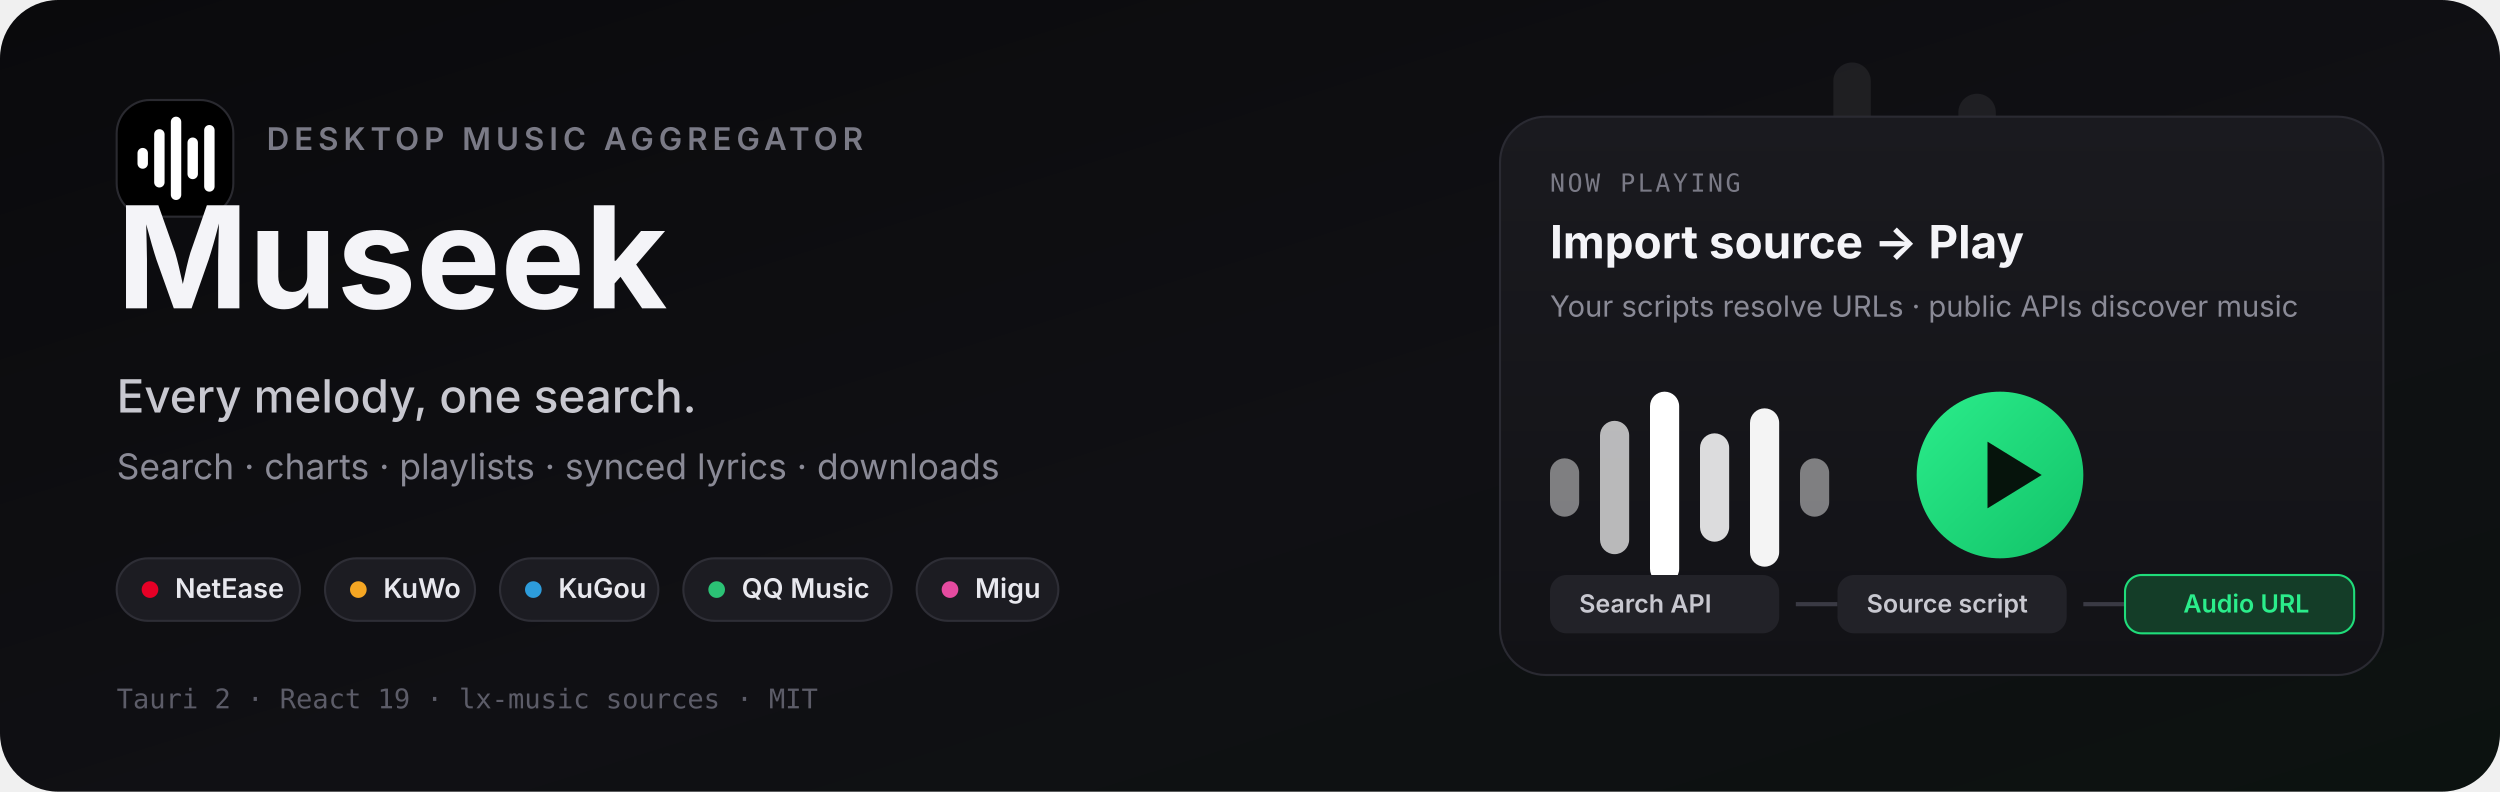
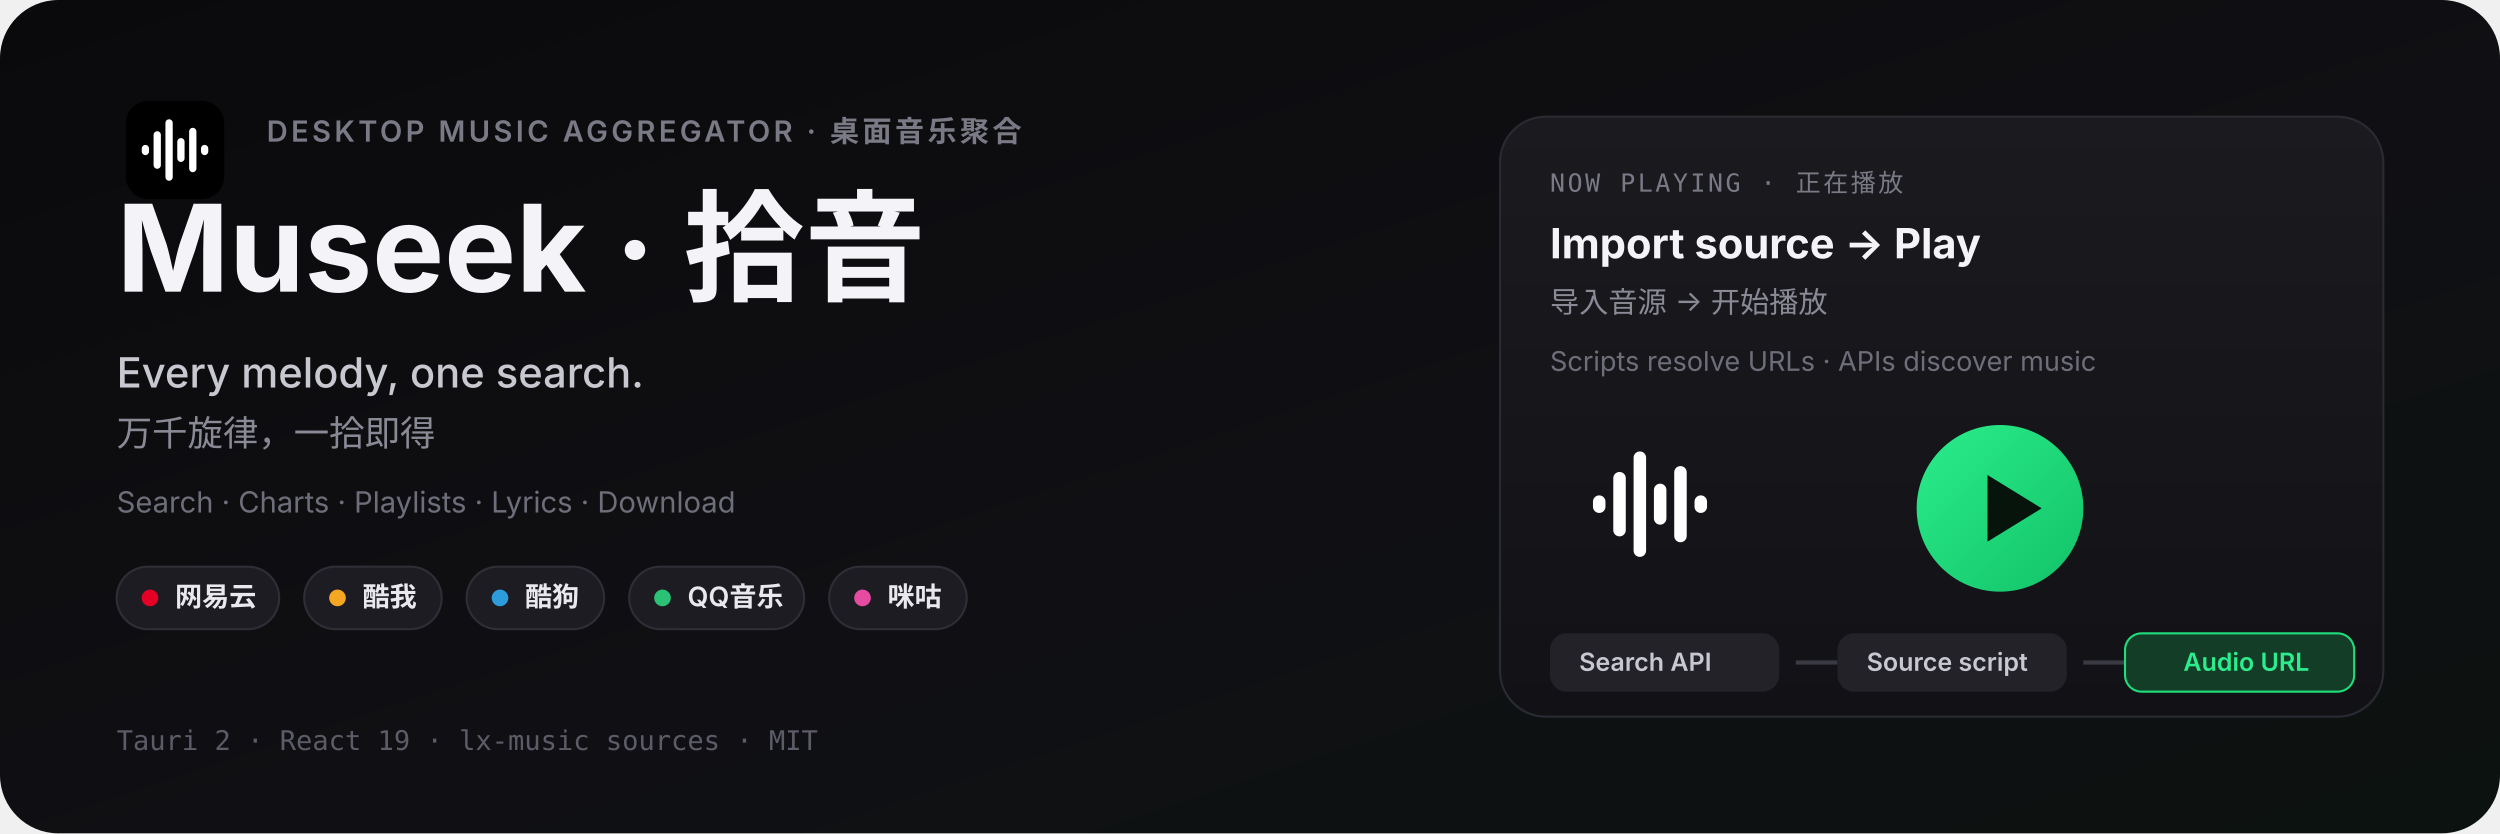
- <svg xmlns="http://www.w3.org/2000/svg" width="1200" height="380" viewBox="0 0 1200 380" role="img" aria-labelledby="title desc">
+ <svg xmlns="http://www.w3.org/2000/svg" width="1200" height="400" viewBox="0 0 1200 400" role="img" aria-labelledby="title desc">
  <defs>
    <linearGradient id="bg" x1="0" y1="0" x2="1" y2="1">
      <stop offset="0%" stop-color="#0A0A0C" />
      <stop offset="55%" stop-color="#101014" />
      <stop offset="100%" stop-color="#0C1210" />
    </linearGradient>
    <linearGradient id="panel" x1="0" y1="0" x2="0" y2="1">
      <stop offset="0%" stop-color="#1A1A1F" />
      <stop offset="100%" stop-color="#121216" />
    </linearGradient>
    <linearGradient id="play" x1="0" y1="0" x2="1" y2="1">
      <stop offset="0%" stop-color="#2BED8B" />
      <stop offset="100%" stop-color="#12C268" />
    </linearGradient>
  </defs>
-   <rect width="1200" height="380" rx="28" fill="url(#bg)" />
-   <g opacity="0.07" fill="#FFFFFF">
-     <rect x="820" y="90" width="18" height="40" rx="9" />
-     <rect x="850" y="60" width="18" height="100" rx="9" />
-     <rect x="880" y="30" width="18" height="160" rx="9" />
-     <rect x="910" y="70" width="18" height="80" rx="9" />
-     <rect x="940" y="45" width="18" height="130" rx="9" />
-     <rect x="970" y="90" width="18" height="40" rx="9" />
+   <rect width="1200" height="400" rx="28" fill="url(#bg)" />
+   <svg x="820" y="48" width="200" height="200" viewBox="0 0 1024 1024" opacity="0.07" aria-hidden="true">
+     <g fill="#FFFFFF">
+       <rect x="220" y="467" width="64" height="90" rx="32" />
+       <rect x="324" y="347" width="64" height="330" rx="32" />
+       <rect x="428" y="242" width="64" height="540" rx="32" />
+       <rect x="532" y="407" width="64" height="210" rx="32" />
+       <rect x="636" y="317" width="64" height="390" rx="32" />
+       <rect x="740" y="467" width="64" height="90" rx="32" />
+     </g>
+   </svg>
+   <svg x="56" y="44" width="56" height="56" viewBox="0 0 1024 1024" aria-hidden="true">
+     <rect x="80" y="80" width="864" height="864" rx="200" fill="#000000" />
+     <g fill="#FFFFFF">
+       <rect x="220" y="467" width="64" height="90" rx="32" />
+       <rect x="324" y="347" width="64" height="330" rx="32" />
+       <rect x="428" y="242" width="64" height="540" rx="32" />
+       <rect x="532" y="407" width="64" height="210" rx="32" />
+       <rect x="636" y="317" width="64" height="390" rx="32" />
+       <rect x="740" y="467" width="64" height="90" rx="32" />
+     </g>
+   </svg>
+   <text x="128" y="68" fill="#7A7A86" font-family="-apple-system,BlinkMacSystemFont,Segoe UI,PingFang SC,Microsoft YaHei,sans-serif" font-size="14" font-weight="600" letter-spacing="1.6">DESKTOP MUSIC AGGREGATOR · 桌面音乐聚合</text>
+   <text x="56" y="140" fill="#F4F4F8" font-family="-apple-system,BlinkMacSystemFont,Segoe UI,PingFang SC,Microsoft YaHei,sans-serif" font-size="58" font-weight="750">Museek · 拾音</text>
+   <text x="56" y="186" fill="#C8C8D0" font-family="-apple-system,BlinkMacSystemFont,Segoe UI,PingFang SC,Microsoft YaHei,sans-serif" font-size="20" font-weight="500">Every melody, one search.</text>
+   <text x="56" y="214" fill="#8A8A96" font-family="-apple-system,BlinkMacSystemFont,Segoe UI,PingFang SC,Microsoft YaHei,sans-serif" font-size="17">万千旋律，一拾即得</text>
+   <text x="56" y="246" fill="#6E6E7A" font-family="-apple-system,BlinkMacSystemFont,Segoe UI,PingFang SC,Microsoft YaHei,sans-serif" font-size="14">Search · Charts · Playlists · Lyrics · Download</text>
+   <g transform="translate(56 272)" font-family="-apple-system,BlinkMacSystemFont,Segoe UI,PingFang SC,Microsoft YaHei,sans-serif" font-size="13" font-weight="600">
+     <rect width="78" height="30" rx="15" fill="#1C1C22" stroke="#2E2E36" />
+     <circle cx="16" cy="15" r="4" fill="#E60026" />
+     <text x="28" y="19" fill="#E8E8EE">网易云</text>
+     <rect x="90" width="66" height="30" rx="15" fill="#1C1C22" stroke="#2E2E36" />
+     <circle cx="106" cy="15" r="4" fill="#F5A623" />
+     <text x="118" y="19" fill="#E8E8EE">酷我</text>
+     <rect x="168" width="66" height="30" rx="15" fill="#1C1C22" stroke="#2E2E36" />
+     <circle cx="184" cy="15" r="4" fill="#2D9CDB" />
+     <text x="196" y="19" fill="#E8E8EE">酷狗</text>
+     <rect x="246" width="84" height="30" rx="15" fill="#1C1C22" stroke="#2E2E36" />
+     <circle cx="262" cy="15" r="4" fill="#2BC275" />
+     <text x="274" y="19" fill="#E8E8EE">QQ音乐</text>
+     <rect x="342" width="66" height="30" rx="15" fill="#1C1C22" stroke="#2E2E36" />
+     <circle cx="358" cy="15" r="4" fill="#E54BA0" />
+     <text x="370" y="19" fill="#E8E8EE">咪咕</text>
  </g>
-   <g transform="translate(56 48)">
-     <rect width="56" height="56" rx="16" fill="#000000" stroke="#2A2A30" stroke-width="1" />
-     <g fill="#FFFFFF">
-       <rect x="10" y="23" width="5" height="10" rx="2.5" />
-       <rect x="18" y="14" width="5" height="28" rx="2.5" />
-       <rect x="26" y="8" width="5" height="40" rx="2.5" />
-       <rect x="34" y="18" width="5" height="20" rx="2.5" />
-       <rect x="42" y="12" width="5" height="32" rx="2.5" />
-     </g>
-   </g>
-   <text x="128" y="72" fill="#7A7A86" font-family="-apple-system,BlinkMacSystemFont,Segoe UI,sans-serif" font-size="15" font-weight="600" letter-spacing="2.4">DESKTOP MUSIC AGGREGATOR</text>
-   <text x="56" y="148" fill="#F4F4F8" font-family="-apple-system,BlinkMacSystemFont,Segoe UI,sans-serif" font-size="68" font-weight="750">Museek</text>
-   <text x="56" y="198" fill="#C8C8D0" font-family="-apple-system,BlinkMacSystemFont,Segoe UI,sans-serif" font-size="22" font-weight="500">Every melody, one search.</text>
-   <text x="56" y="230" fill="#8A8A96" font-family="-apple-system,BlinkMacSystemFont,Segoe UI,sans-serif" font-size="17">Search · charts · playlists · synced lyrics · downloads</text>
-   <g transform="translate(56 268)" font-family="-apple-system,BlinkMacSystemFont,Segoe UI,sans-serif" font-size="13" font-weight="600">
-     <rect width="88" height="30" rx="15" fill="#1C1C22" stroke="#2E2E36" />
-     <circle cx="16" cy="15" r="4" fill="#E60026" />
-     <text x="28" y="19" fill="#E8E8EE">NetEase</text>
-     <rect x="100" width="72" height="30" rx="15" fill="#1C1C22" stroke="#2E2E36" />
-     <circle cx="116" cy="15" r="4" fill="#F5A623" />
-     <text x="128" y="19" fill="#E8E8EE">KuWo</text>
-     <rect x="184" width="76" height="30" rx="15" fill="#1C1C22" stroke="#2E2E36" />
-     <circle cx="200" cy="15" r="4" fill="#2D9CDB" />
-     <text x="212" y="19" fill="#E8E8EE">KuGou</text>
-     <rect x="272" width="100" height="30" rx="15" fill="#1C1C22" stroke="#2E2E36" />
-     <circle cx="288" cy="15" r="4" fill="#2BC275" />
-     <text x="300" y="19" fill="#E8E8EE">QQ Music</text>
-     <rect x="384" width="68" height="30" rx="15" fill="#1C1C22" stroke="#2E2E36" />
-     <circle cx="400" cy="15" r="4" fill="#E54BA0" />
-     <text x="412" y="19" fill="#E8E8EE">Migu</text>
-   </g>
-   <text x="56" y="340" fill="#5C5C68" font-family="ui-monospace,SFMono-Regular,Menlo,monospace" font-size="13">Tauri 2 · React 19 · lx-music sources · MIT</text>
+   <text x="56" y="360" fill="#5C5C68" font-family="ui-monospace,SFMono-Regular,Menlo,monospace" font-size="13">Tauri 2 · React 19 · lx-music sources · MIT</text>
  <g transform="translate(720 56)">
-     <rect width="424" height="268" rx="22" fill="url(#panel)" stroke="#2A2A32" stroke-width="1" />
-     <text x="24" y="36" fill="#7A7A86" font-family="ui-monospace,SFMono-Regular,Menlo,monospace" font-size="12" letter-spacing="1.2">NOW PLAYING</text>
-     <text x="24" y="68" fill="#F4F4F8" font-family="-apple-system,BlinkMacSystemFont,Segoe UI,sans-serif" font-size="22" font-weight="700">Import source → Play</text>
-     <text x="24" y="96" fill="#8A8A96" font-family="-apple-system,BlinkMacSystemFont,Segoe UI,sans-serif" font-size="14">Your scripts resolve URLs · public APIs discover music</text>
-     <g transform="translate(24 128)" fill="#FFFFFF">
-       <rect x="0" y="36" width="14" height="28" rx="7" opacity="0.45" />
-       <rect x="24" y="18" width="14" height="64" rx="7" opacity="0.7" />
-       <rect x="48" y="4" width="14" height="92" rx="7" />
-       <rect x="72" y="24" width="14" height="52" rx="7" opacity="0.85" />
-       <rect x="96" y="12" width="14" height="76" rx="7" opacity="0.95" />
-       <rect x="120" y="36" width="14" height="28" rx="7" opacity="0.45" />
-     </g>
-     <g transform="translate(200 132)">
+     <rect width="424" height="288" rx="22" fill="url(#panel)" stroke="#2A2A32" stroke-width="1" />
+     <text x="24" y="36" fill="#7A7A86" font-family="ui-monospace,SFMono-Regular,Menlo,monospace" font-size="12" letter-spacing="1.2">NOW PLAYING · 正在播放</text>
+     <text x="24" y="68" fill="#F4F4F8" font-family="-apple-system,BlinkMacSystemFont,Segoe UI,PingFang SC,Microsoft YaHei,sans-serif" font-size="20" font-weight="700">Import source → Play</text>
+     <text x="24" y="94" fill="#8A8A96" font-family="-apple-system,BlinkMacSystemFont,Segoe UI,PingFang SC,Microsoft YaHei,sans-serif" font-size="14">导入音源 → 开始播放</text>
+     <text x="24" y="122" fill="#6E6E7A" font-family="-apple-system,BlinkMacSystemFont,Segoe UI,PingFang SC,Microsoft YaHei,sans-serif" font-size="13">Scripts resolve URLs · APIs discover music</text>
+     <svg x="24" y="138" width="96" height="96" viewBox="0 0 1024 1024" aria-hidden="true">
+       <g fill="#FFFFFF">
+         <rect x="220" y="467" width="64" height="90" rx="32" />
+         <rect x="324" y="347" width="64" height="330" rx="32" />
+         <rect x="428" y="242" width="64" height="540" rx="32" />
+         <rect x="532" y="407" width="64" height="210" rx="32" />
+         <rect x="636" y="317" width="64" height="390" rx="32" />
+         <rect x="740" y="467" width="64" height="90" rx="32" />
+       </g>
+     </svg>
+     <g transform="translate(200 148)">
      <circle cx="40" cy="40" r="40" fill="url(#play)" />
      <path d="M34 24 L60 40 L34 56 Z" fill="#06140C" />
    </g>
-     <g transform="translate(24 220)" font-family="-apple-system,BlinkMacSystemFont,Segoe UI,sans-serif" font-size="12" font-weight="600">
+     <g transform="translate(24 248)" font-family="-apple-system,BlinkMacSystemFont,Segoe UI,sans-serif" font-size="12" font-weight="600">
      <rect width="110" height="28" rx="8" fill="#222228" />
      <text x="14" y="18" fill="#C8C8D0">Search API</text>
      <path d="M118 14 H138" stroke="#3A3A44" stroke-width="2" />
      <rect x="138" width="110" height="28" rx="8" fill="#222228" />
      <text x="152" y="18" fill="#C8C8D0">Source script</text>
      <path d="M256 14 H276" stroke="#3A3A44" stroke-width="2" />
      <rect x="276" width="110" height="28" rx="8" fill="#143D28" stroke="#1FDD7A" stroke-width="1" />
      <text x="304" y="18" fill="#2BED8B">Audio URL</text>
    </g>
  </g>
</svg>
